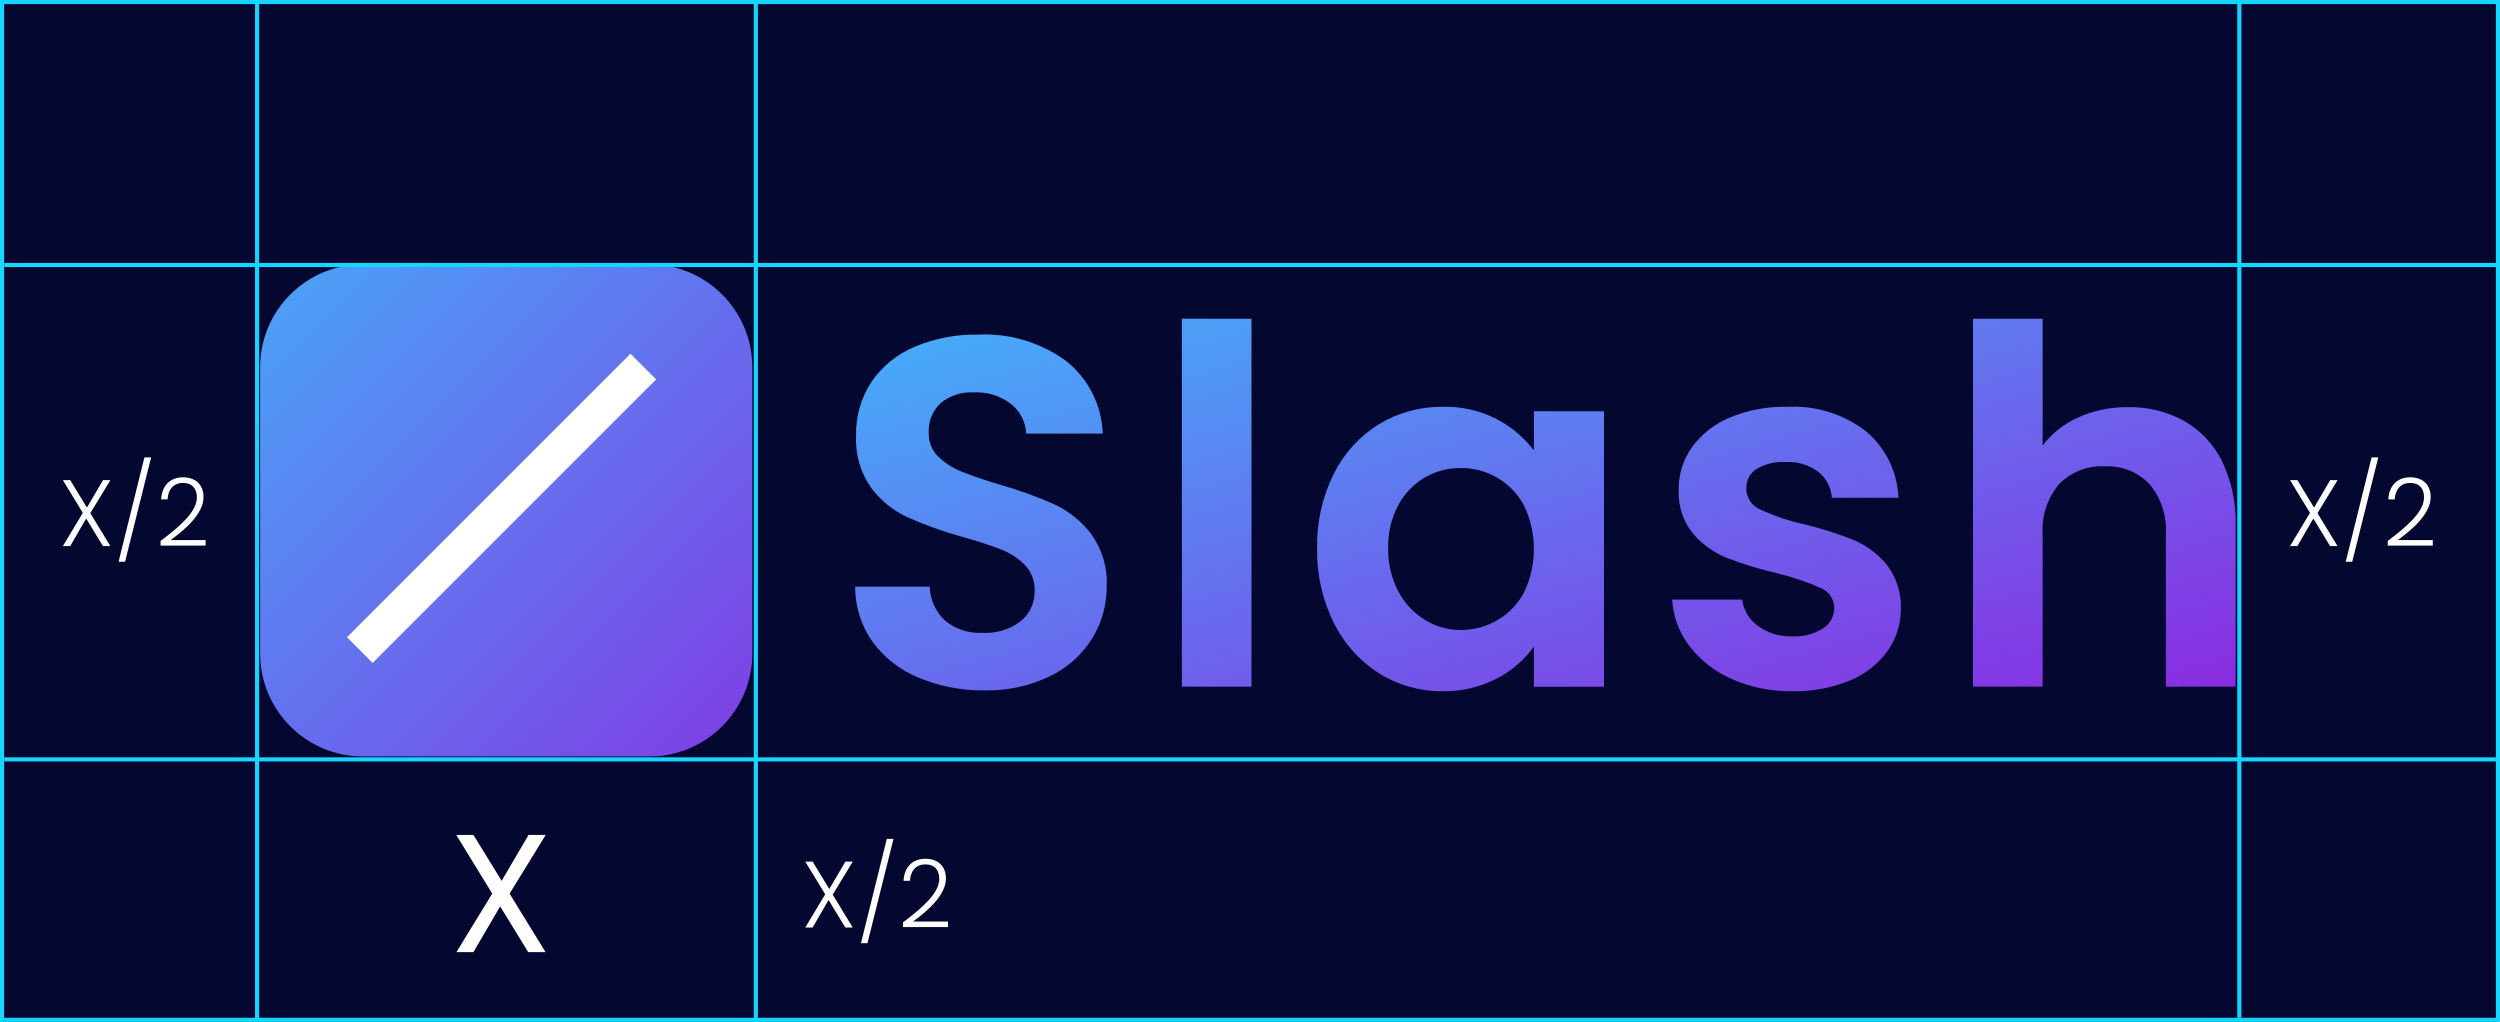
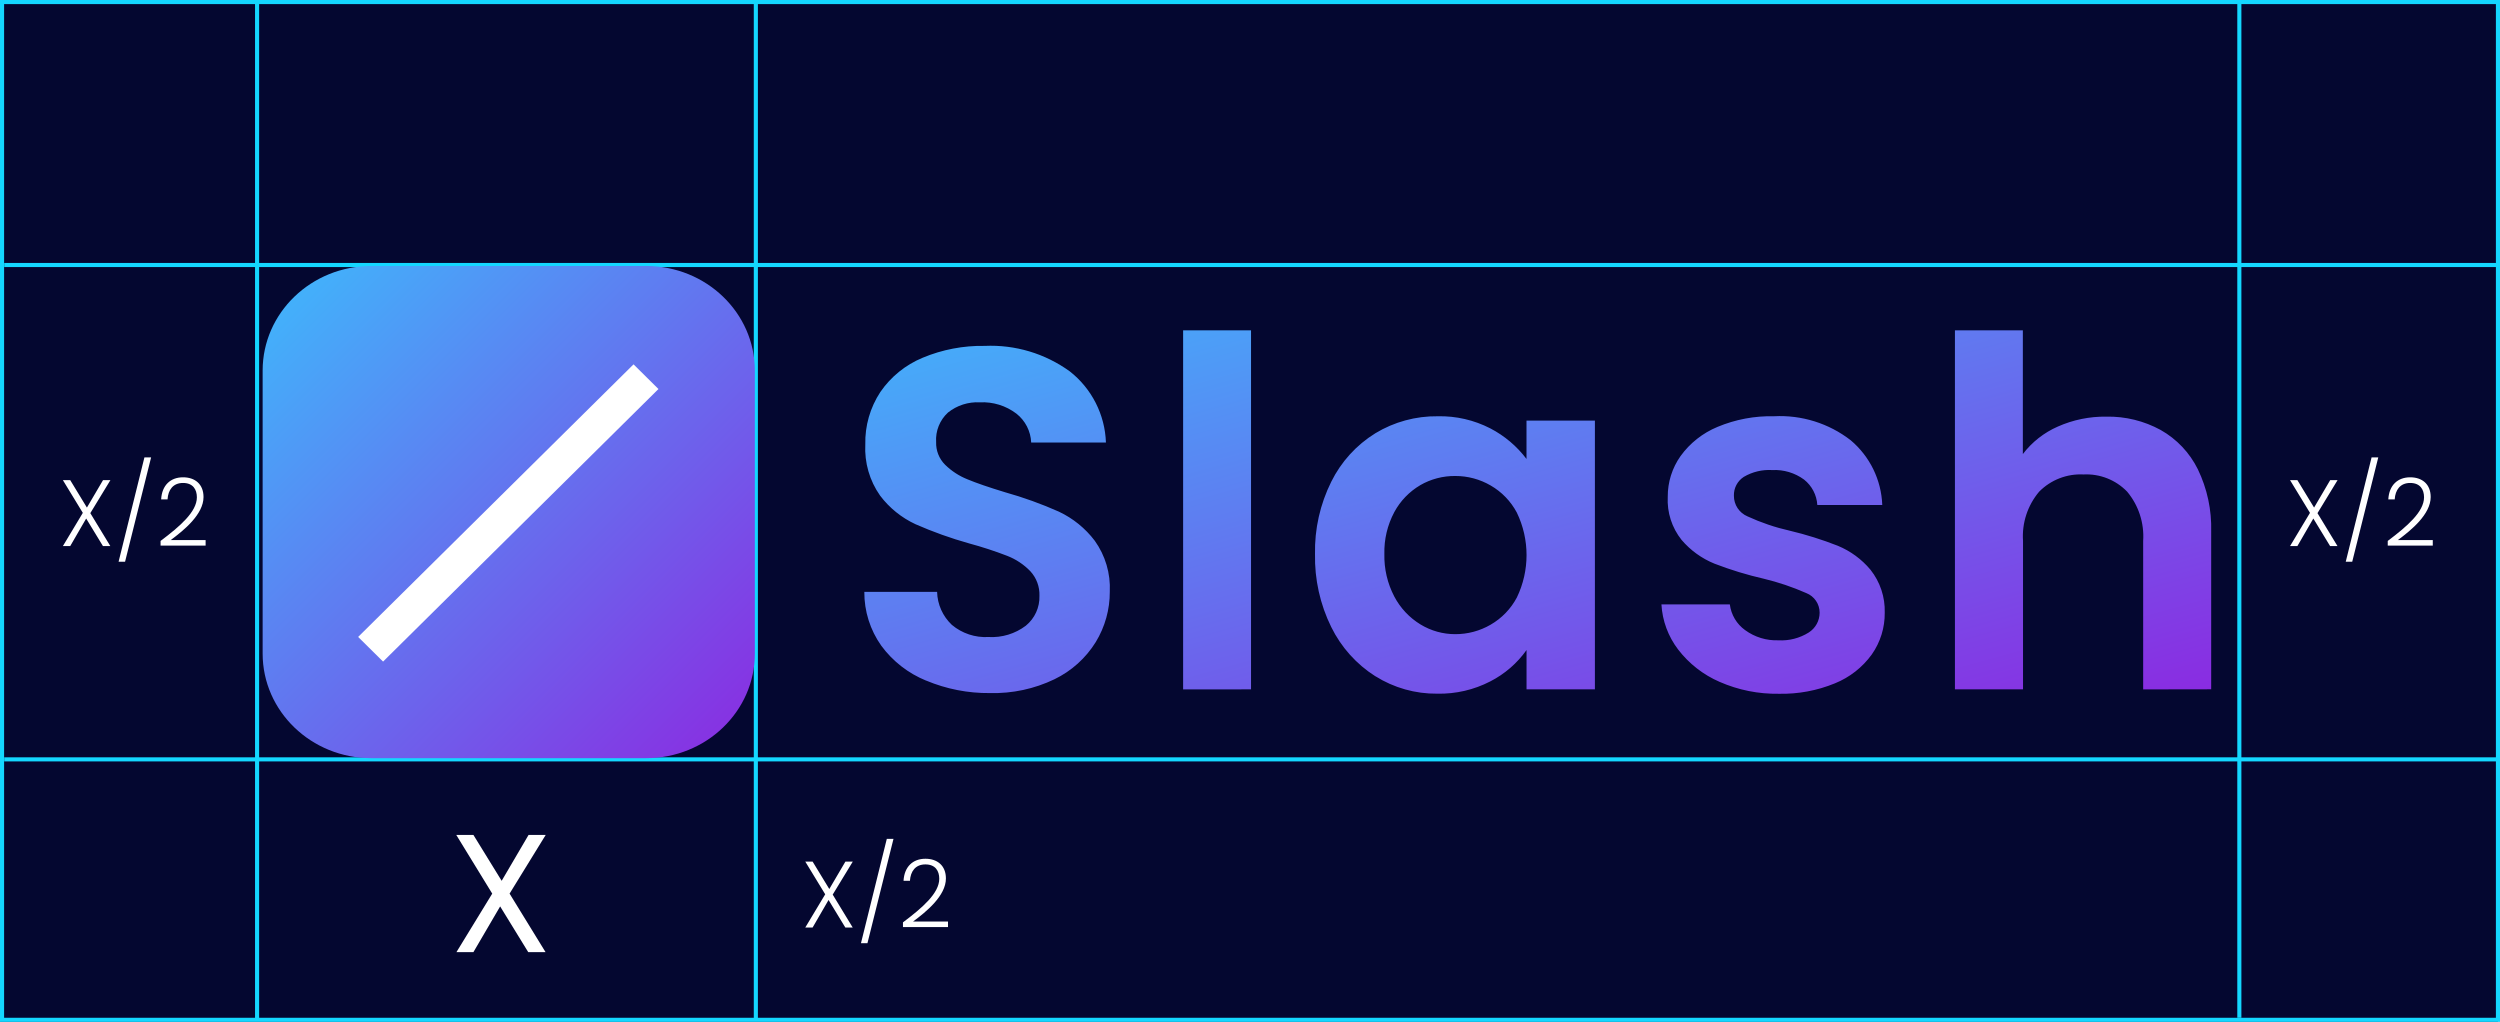
- <svg xmlns="http://www.w3.org/2000/svg" id="_レイヤー_2" viewBox="0 0 609.52 249.14">
+ <svg xmlns="http://www.w3.org/2000/svg" xmlns:xlink="http://www.w3.org/1999/xlink" id="_レイヤー_1-2" width="609.52" height="249.14" viewBox="0 0 609.52 249.14">
  <defs>
-     <style>.cls-1{fill:#040730;}.cls-2{fill:#fff;}.cls-3{fill:none;stroke:#14d7ff;}.cls-4{fill:url(#_名称未設定グラデーション_3);}.cls-5{fill:url(#_名称未設定グラデーション_2);}</style>
-     <linearGradient id="_名称未設定グラデーション_3" x1="-440.21" y1="320.36" x2="-438.17" y2="318.36" gradientTransform="translate(78645.12 15479.5) scale(178.24 -48.09)" gradientUnits="userSpaceOnUse">
+     <linearGradient id="linear-gradient" x1="-0.062" y1="-0.061" x2="1.018" y2="1" gradientUnits="objectBoundingBox">
      <stop offset="0" stop-color="#3eb9fc" />
      <stop offset="1" stop-color="#8b2ae1" />
    </linearGradient>
-     <linearGradient id="_名称未設定グラデーション_2" x1="-437.87" y1="325.43" x2="-436.66" y2="324.22" gradientTransform="translate(43412.52 32282) scale(99 -99)" gradientUnits="userSpaceOnUse">
-       <stop offset="0" stop-color="#49a4f8" />
-       <stop offset="1" stop-color="#803de4" />
-     </linearGradient>
+     <linearGradient id="linear-gradient-2" x1="0" y1="0" x2="1" xlink:href="#linear-gradient" />
  </defs>
-   <g id="_レイヤー_1-2">
-     <g id="_グループ_68953">
-       <g id="_長方形_2462">
-         <rect class="cls-1" x=".02" y=".5" width="609" height="248.64" />
-         <rect class="cls-3" x=".5" y=".5" width="608.52" height="248.14" />
-       </g>
-       <g id="_グループ_67150">
-         <path id="_パス_57689" class="cls-4" d="M422.22,165.54c-4.09-1.77-7.65-4.55-10.36-8.08-2.49-3.26-3.95-7.19-4.18-11.28h17.09c.32,2.58,1.71,4.91,3.82,6.42,2.41,1.75,5.33,2.65,8.31,2.55,2.67,.15,5.31-.53,7.58-1.94,1.7-1.08,2.73-2.95,2.73-4.95,0-2.17-1.32-4.12-3.33-4.91-3.42-1.51-6.97-2.71-10.6-3.59-4.19-.96-8.3-2.21-12.31-3.76-3.18-1.29-6.01-3.33-8.24-5.94-2.43-3.05-3.66-6.89-3.46-10.79-.02-3.65,1.1-7.21,3.21-10.18,2.34-3.23,5.53-5.75,9.21-7.27,4.47-1.86,9.29-2.76,14.13-2.64,6.9-.36,13.69,1.77,19.15,6,4.79,4.04,7.65,9.92,7.88,16.18h-16.24c-.15-2.5-1.36-4.81-3.33-6.36-2.3-1.68-5.1-2.51-7.94-2.36-2.48-.15-4.95,.44-7.09,1.7-1.6,1.03-2.54,2.82-2.49,4.72-.01,2.25,1.33,4.28,3.4,5.15,3.38,1.56,6.91,2.76,10.55,3.58,4.08,.97,8.09,2.23,12,3.76,3.17,1.31,5.98,3.37,8.18,6,2.41,3.05,3.67,6.85,3.56,10.73,.04,3.73-1.09,7.37-3.23,10.42-2.33,3.22-5.52,5.73-9.21,7.22-4.44,1.82-9.21,2.71-14,2.6-5.08,.08-10.12-.92-14.77-2.96h0Zm-86.01-1.4c-4.74-3.01-8.56-7.27-11.03-12.3-2.79-5.67-4.19-11.93-4.06-18.24-.12-6.26,1.27-12.45,4.06-18.06,2.47-4.99,6.29-9.19,11.03-12.12,4.7-2.84,10.09-4.31,15.58-4.24,4.57-.11,9.09,.93,13.15,3.02,3.54,1.84,6.63,4.45,9.04,7.64v-9.57h17.09v67.16h-17.09v-9.82c-2.34,3.29-5.44,5.98-9.04,7.82-4.1,2.12-8.66,3.19-13.27,3.09-5.46,.05-10.83-1.46-15.46-4.36h0Zm11.22-47.77c-2.74,1.61-4.98,3.93-6.49,6.73-1.72,3.22-2.58,6.83-2.49,10.49-.09,3.69,.77,7.35,2.49,10.62,1.51,2.87,3.77,5.28,6.55,6.97,2.61,1.59,5.61,2.43,8.67,2.42,3.11,.01,6.16-.8,8.85-2.36,2.78-1.6,5.05-3.95,6.55-6.78,3.23-6.7,3.23-14.52,0-21.22-1.5-2.83-3.77-5.18-6.55-6.78-2.69-1.56-5.74-2.38-8.85-2.36-3.06-.03-6.07,.76-8.73,2.29h0Zm-123.47,48.85c-4.47-1.82-8.35-4.84-11.22-8.73-2.79-3.93-4.27-8.64-4.24-13.46h18.18c.08,3.13,1.41,6.1,3.69,8.24,2.56,2.13,5.83,3.21,9.15,3.02,3.35,.2,6.66-.81,9.33-2.83,2.23-1.82,3.49-4.58,3.4-7.45,.08-2.28-.75-4.51-2.3-6.18-1.62-1.67-3.59-2.98-5.76-3.82-3.11-1.2-6.29-2.23-9.51-3.1-4.58-1.28-9.06-2.88-13.41-4.79-3.49-1.62-6.53-4.07-8.85-7.15-2.63-3.73-3.93-8.23-3.7-12.79-.11-4.64,1.21-9.21,3.76-13.09,2.62-3.81,6.28-6.78,10.55-8.55,4.91-2.05,10.19-3.07,15.51-2.97,7.61-.35,15.11,1.9,21.28,6.36,5.49,4.3,8.8,10.81,9.04,17.78h-18.67c-.12-2.83-1.47-5.47-3.69-7.22-2.62-2-5.86-3-9.15-2.83-2.87-.15-5.69,.76-7.94,2.55-2.06,1.89-3.15,4.61-2.97,7.39-.07,2.12,.74,4.17,2.24,5.66,1.6,1.57,3.5,2.8,5.58,3.64,2.22,.93,5.35,2.01,9.39,3.23,4.6,1.29,9.09,2.91,13.46,4.85,3.53,1.66,6.61,4.16,8.97,7.27,2.65,3.7,3.97,8.19,3.75,12.73,.02,4.45-1.19,8.81-3.51,12.61-2.49,4.01-6.06,7.22-10.31,9.27-5.02,2.41-10.55,3.6-16.12,3.46-5.47,.06-10.9-1-15.94-3.12h0Zm304.09,2.19v-37.11c.3-4.46-1.14-8.87-4-12.3-2.84-2.95-6.82-4.52-10.91-4.3-4.14-.22-8.18,1.35-11.09,4.3-2.89,3.42-4.34,7.83-4.04,12.3v37.1h-16.97V77.71h16.97v30.91c2.28-2.99,5.28-5.36,8.73-6.87,3.81-1.69,7.95-2.54,12.12-2.49,4.74-.09,9.42,1.06,13.58,3.33,4.01,2.27,7.25,5.69,9.29,9.82,2.34,4.85,3.48,10.19,3.33,15.58v39.4l-17.01,.02Zm-239.9,0V77.71h16.97v89.71h-16.97Z" />
-         <g id="_グループ_67319">
-           <rect id="_長方形_18018" class="cls-5" x="63.42" y="64.44" width="120" height="120" rx="25.13" ry="25.13" />
-           <rect id="_長方形_18019" class="cls-2" x="73.41" y="119.52" width="97.76" height="8.85" transform="translate(-51.83 122.77) rotate(-45)" />
-         </g>
-       </g>
-       <line id="_線_8" class="cls-3" x1="1.02" y1="64.61" x2="609.02" y2="64.61" />
-       <line id="_線_9" class="cls-3" x1="1.02" y1="185.14" x2="609.02" y2="185.14" />
-       <path id="_パス_19" class="cls-3" d="M62.68,248.5V.5" />
-       <path id="_パス_17" class="cls-3" d="M545.97,248.14V.5" />
-       <path id="_パス_18" class="cls-3" d="M184.28,248.5V.5" />
-       <path id="_パス_59339" class="cls-2" d="M128.79,232.14h4.22l-8.77-14.27,8.81-14.31h-4.18l-6.56,11.19-6.89-11.19h-4.18l8.77,14.31-8.73,14.27h4.14l6.52-11.15,6.85,11.15Z" />
-       <path id="_パス_59338" class="cls-2" d="M25.11,133.14h1.79l-4.88-8.03,4.9-8.05h-1.8l-3.93,6.69-4.07-6.69h-1.79l4.86,7.98-4.86,8.1h1.79l3.89-6.72,4.09,6.72Zm3.8,3.82h1.58l6.35-25.44h-1.63l-6.3,25.44Zm10.25-3.93h10.97v-1.36h-8.51c3.24-2.39,8-6.28,8-10.49,0-3.17-2.12-4.81-4.99-4.81-3.04,0-5.15,1.91-5.34,5.38h1.56c.14-2.3,1.33-4,3.77-4s3.38,1.59,3.38,3.5c0,3.52-4.12,7.08-8.85,10.63v1.14Z" />
-       <path id="_パス_59340" class="cls-2" d="M206.11,226.14h1.79l-4.88-8.03,4.9-8.05h-1.8l-3.93,6.69-4.07-6.69h-1.79l4.86,7.98-4.86,8.1h1.79l3.89-6.72,4.09,6.72Zm3.8,3.82h1.58l6.35-25.44h-1.63l-6.3,25.44Zm10.25-3.93h10.97v-1.36h-8.51c3.24-2.39,8-6.28,8-10.49,0-3.17-2.12-4.81-4.99-4.81-3.04,0-5.15,1.91-5.34,5.38h1.56c.14-2.3,1.33-4,3.77-4s3.38,1.59,3.38,3.5c0,3.52-4.12,7.08-8.85,10.63v1.14Z" />
-       <path id="_パス_59341" class="cls-2" d="M568.11,133.14h1.79l-4.88-8.03,4.9-8.05h-1.8l-3.93,6.69-4.07-6.69h-1.79l4.86,7.98-4.86,8.1h1.79l3.89-6.72,4.09,6.72Zm3.8,3.82h1.58l6.35-25.44h-1.63l-6.3,25.44Zm10.25-3.93h10.97v-1.36h-8.51c3.24-2.39,8-6.28,8-10.49,0-3.17-2.12-4.81-4.99-4.81-3.04,0-5.15,1.91-5.34,5.38h1.56c.14-2.3,1.33-4,3.77-4s3.38,1.59,3.38,3.5c0,3.52-4.12,7.08-8.85,10.63v1.14Z" />
+   <g id="_グループ_68953">
+     <g id="_長方形_2462">
+       <rect id="長方形_19697" data-name="長方形 19697" width="609" height="248.64" transform="translate(0.02 0.5)" fill="#040730" />
+       <rect id="長方形_19698" data-name="長方形 19698" width="608.52" height="248.14" transform="translate(0.5 0.5)" fill="none" stroke="#14d7ff" stroke-width="1" />
+     </g>
+     <line id="_線_8" x2="608" transform="translate(1.02 64.61)" fill="none" stroke="#14d7ff" stroke-width="1" />
+     <line id="_線_9" x2="608" transform="translate(1.02 185.14)" fill="none" stroke="#14d7ff" stroke-width="1" />
+     <path id="_パス_19" d="M62.68,248.5V.5" fill="none" stroke="#14d7ff" stroke-width="1" />
+     <path id="_パス_17" d="M545.97,248.14V.5" fill="none" stroke="#14d7ff" stroke-width="1" />
+     <path id="_パス_18" d="M184.28,248.5V.5" fill="none" stroke="#14d7ff" stroke-width="1" />
+     <path id="_パス_59339" d="M128.79,232.14h4.22l-8.77-14.27,8.81-14.31h-4.18l-6.56,11.19-6.89-11.19h-4.18l8.77,14.31-8.73,14.27h4.14l6.52-11.15Z" fill="#fff" />
+     <path id="_パス_59338" d="M25.11,133.14H26.9l-4.88-8.03,4.9-8.05h-1.8l-3.93,6.69-4.07-6.69H15.33l4.86,7.98-4.86,8.1h1.79l3.89-6.72,4.09,6.72Zm3.8,3.82h1.58l6.35-25.44H35.21Zm10.25-3.93H50.13v-1.36H41.62c3.24-2.39,8-6.28,8-10.49,0-3.17-2.12-4.81-4.99-4.81-3.04,0-5.15,1.91-5.34,5.38h1.56c.14-2.3,1.33-4,3.77-4s3.38,1.59,3.38,3.5c0,3.52-4.12,7.08-8.85,10.63v1.14Z" fill="#fff" />
+     <path id="_パス_59340" d="M206.11,226.14h1.79l-4.88-8.03,4.9-8.05h-1.8l-3.93,6.69-4.07-6.69h-1.79l4.86,7.98-4.86,8.1h1.79l3.89-6.72,4.09,6.72Zm3.8,3.82h1.58l6.35-25.44h-1.63Zm10.25-3.93h10.97v-1.36h-8.51c3.24-2.39,8-6.28,8-10.49,0-3.17-2.12-4.81-4.99-4.81-3.04,0-5.15,1.91-5.34,5.38h1.56c.14-2.3,1.33-4,3.77-4s3.38,1.59,3.38,3.5c0,3.52-4.12,7.08-8.85,10.63v1.14Z" fill="#fff" />
+     <path id="_パス_59341" d="M568.11,133.14h1.79l-4.88-8.03,4.9-8.05h-1.8l-3.93,6.69-4.07-6.69h-1.79l4.86,7.98-4.86,8.1h1.79l3.89-6.72,4.09,6.72Zm3.8,3.82h1.58l6.35-25.44h-1.63Zm10.25-3.93h10.97v-1.36h-8.51c3.24-2.39,8-6.28,8-10.49,0-3.17-2.12-4.81-4.99-4.81-3.04,0-5.15,1.91-5.34,5.38h1.56c.14-2.3,1.33-4,3.77-4s3.38,1.59,3.38,3.5c0,3.52-4.12,7.08-8.85,10.63v1.14Z" fill="#fff" />
+   </g>
+   <g id="グループ_67150" data-name="グループ 67150" transform="translate(64.137 135.177)">
+     <path id="パス_57689" data-name="パス 57689" d="M402.041,136.243a25.528,25.528,0,0,1-10.108-7.886,19.942,19.942,0,0,1-4.073-11h16.677a9.09,9.09,0,0,0,3.725,6.27,12.982,12.982,0,0,0,8.106,2.483,12.565,12.565,0,0,0,7.4-1.9,5.724,5.724,0,0,0,2.661-4.828,5.13,5.13,0,0,0-3.262-4.79,61.281,61.281,0,0,0-10.344-3.493,87.382,87.382,0,0,1-12.009-3.666,20.832,20.832,0,0,1-8.038-5.795A15.539,15.539,0,0,1,389.4,91.117a16.991,16.991,0,0,1,3.134-9.944,21.058,21.058,0,0,1,8.989-7.091,33.7,33.7,0,0,1,13.8-2.6,28.127,28.127,0,0,1,18.684,5.855,21.686,21.686,0,0,1,7.694,15.79H425.864a8.556,8.556,0,0,0-3.238-6.21,12.087,12.087,0,0,0-7.752-2.313,12.22,12.22,0,0,0-6.919,1.65,5.281,5.281,0,0,0-2.426,4.614,5.419,5.419,0,0,0,3.319,5.027,51.485,51.485,0,0,0,10.291,3.49,87.225,87.225,0,0,1,11.709,3.671,20.63,20.63,0,0,1,7.984,5.855,16.079,16.079,0,0,1,3.47,10.472,17.35,17.35,0,0,1-3.155,10.176,20.639,20.639,0,0,1-8.989,7.043,34.038,34.038,0,0,1-13.661,2.544,34.582,34.582,0,0,1-14.414-2.886Zm-83.918-1.358a29.792,29.792,0,0,1-10.763-12,38.576,38.576,0,0,1-3.962-17.8,37.927,37.927,0,0,1,3.962-17.637,29.044,29.044,0,0,1,10.763-11.827,28.676,28.676,0,0,1,15.2-4.135,26.716,26.716,0,0,1,12.824,2.959,26.089,26.089,0,0,1,8.815,7.451V72.551h16.677v65.517H354.971v-9.582a24.591,24.591,0,0,1-8.815,7.631,26.943,26.943,0,0,1-12.951,3.007,27.853,27.853,0,0,1-15.087-4.258Zm10.946-46.6a16.923,16.923,0,0,0-6.336,6.566,20.582,20.582,0,0,0-2.423,10.23,21.257,21.257,0,0,0,2.424,10.365,17.5,17.5,0,0,0,6.388,6.8,16.244,16.244,0,0,0,8.462,2.366,17.048,17.048,0,0,0,8.636-2.313,16.652,16.652,0,0,0,6.388-6.619,23.821,23.821,0,0,0,0-20.7,16.651,16.651,0,0,0-6.388-6.619,17.048,17.048,0,0,0-8.636-2.313,16.774,16.774,0,0,0-8.515,2.231ZM208.6,135.946a25.524,25.524,0,0,1-10.946-8.515,22.433,22.433,0,0,1-4.135-13.126h17.742a11.466,11.466,0,0,0,3.6,8.043,12.776,12.776,0,0,0,8.928,2.959,13.749,13.749,0,0,0,9.106-2.759,9.037,9.037,0,0,0,3.319-7.273,8.408,8.408,0,0,0-2.248-6.035,15.8,15.8,0,0,0-5.621-3.725,93.224,93.224,0,0,0-9.275-3.028A99.034,99.034,0,0,1,206,97.809a22.864,22.864,0,0,1-8.636-6.975,19.889,19.889,0,0,1-3.607-12.489,22.306,22.306,0,0,1,3.671-12.776,23.332,23.332,0,0,1,10.289-8.34,37.465,37.465,0,0,1,15.134-2.9,32.862,32.862,0,0,1,20.758,6.21,23.035,23.035,0,0,1,8.815,17.35H234.2a9.461,9.461,0,0,0-3.6-7.041,13.605,13.605,0,0,0-8.928-2.759,11.489,11.489,0,0,0-7.747,2.483,8.978,8.978,0,0,0-2.9,7.216,7.456,7.456,0,0,0,2.188,5.52,16.6,16.6,0,0,0,5.442,3.547q3.254,1.358,9.167,3.155a96.237,96.237,0,0,1,13.126,4.731,23.589,23.589,0,0,1,8.75,7.091,19.713,19.713,0,0,1,3.666,12.42,23.374,23.374,0,0,1-3.428,12.3,24.255,24.255,0,0,1-10.057,9.052,34.3,34.3,0,0,1-15.725,3.372,39.184,39.184,0,0,1-15.555-3.043Zm296.71,2.136V101.874a16.982,16.982,0,0,0-3.9-12,13.8,13.8,0,0,0-10.638-4.2,14.165,14.165,0,0,0-10.823,4.2,16.838,16.838,0,0,0-3.932,12v36.192h-16.6V50.542h16.558V80.7A21.605,21.605,0,0,1,484.5,74a28.227,28.227,0,0,1,11.83-2.423,26.6,26.6,0,0,1,13.246,3.251,22.4,22.4,0,0,1,9.067,9.582,32.89,32.89,0,0,1,3.251,15.2v38.443Zm-234.068,0V50.542H287.8v87.527Z" transform="translate(-46.926 -105.175)" fill="url(#linear-gradient)" />
+     <g id="グループ_69040" data-name="グループ 69040" transform="translate(-0.103 -70.329)">
+       <path id="長方形_18018" data-name="長方形 18018" d="M26.494,0H93.506C108.138,0,120,11.417,120,25.5v69c0,14.083-11.862,25.5-26.494,25.5H26.494C11.862,120,0,108.583,0,94.5v-69C0,11.417,11.862,0,26.494,0Z" transform="translate(0 0)" fill="url(#linear-gradient-2)" />
+       <path id="長方形_18019" data-name="長方形 18019" d="M.037,0,8.586-.041,8.1,94.424l-8.549.045Z" transform="translate(90.402 23.958) rotate(45)" fill="#fff" />
    </g>
  </g>
</svg>
